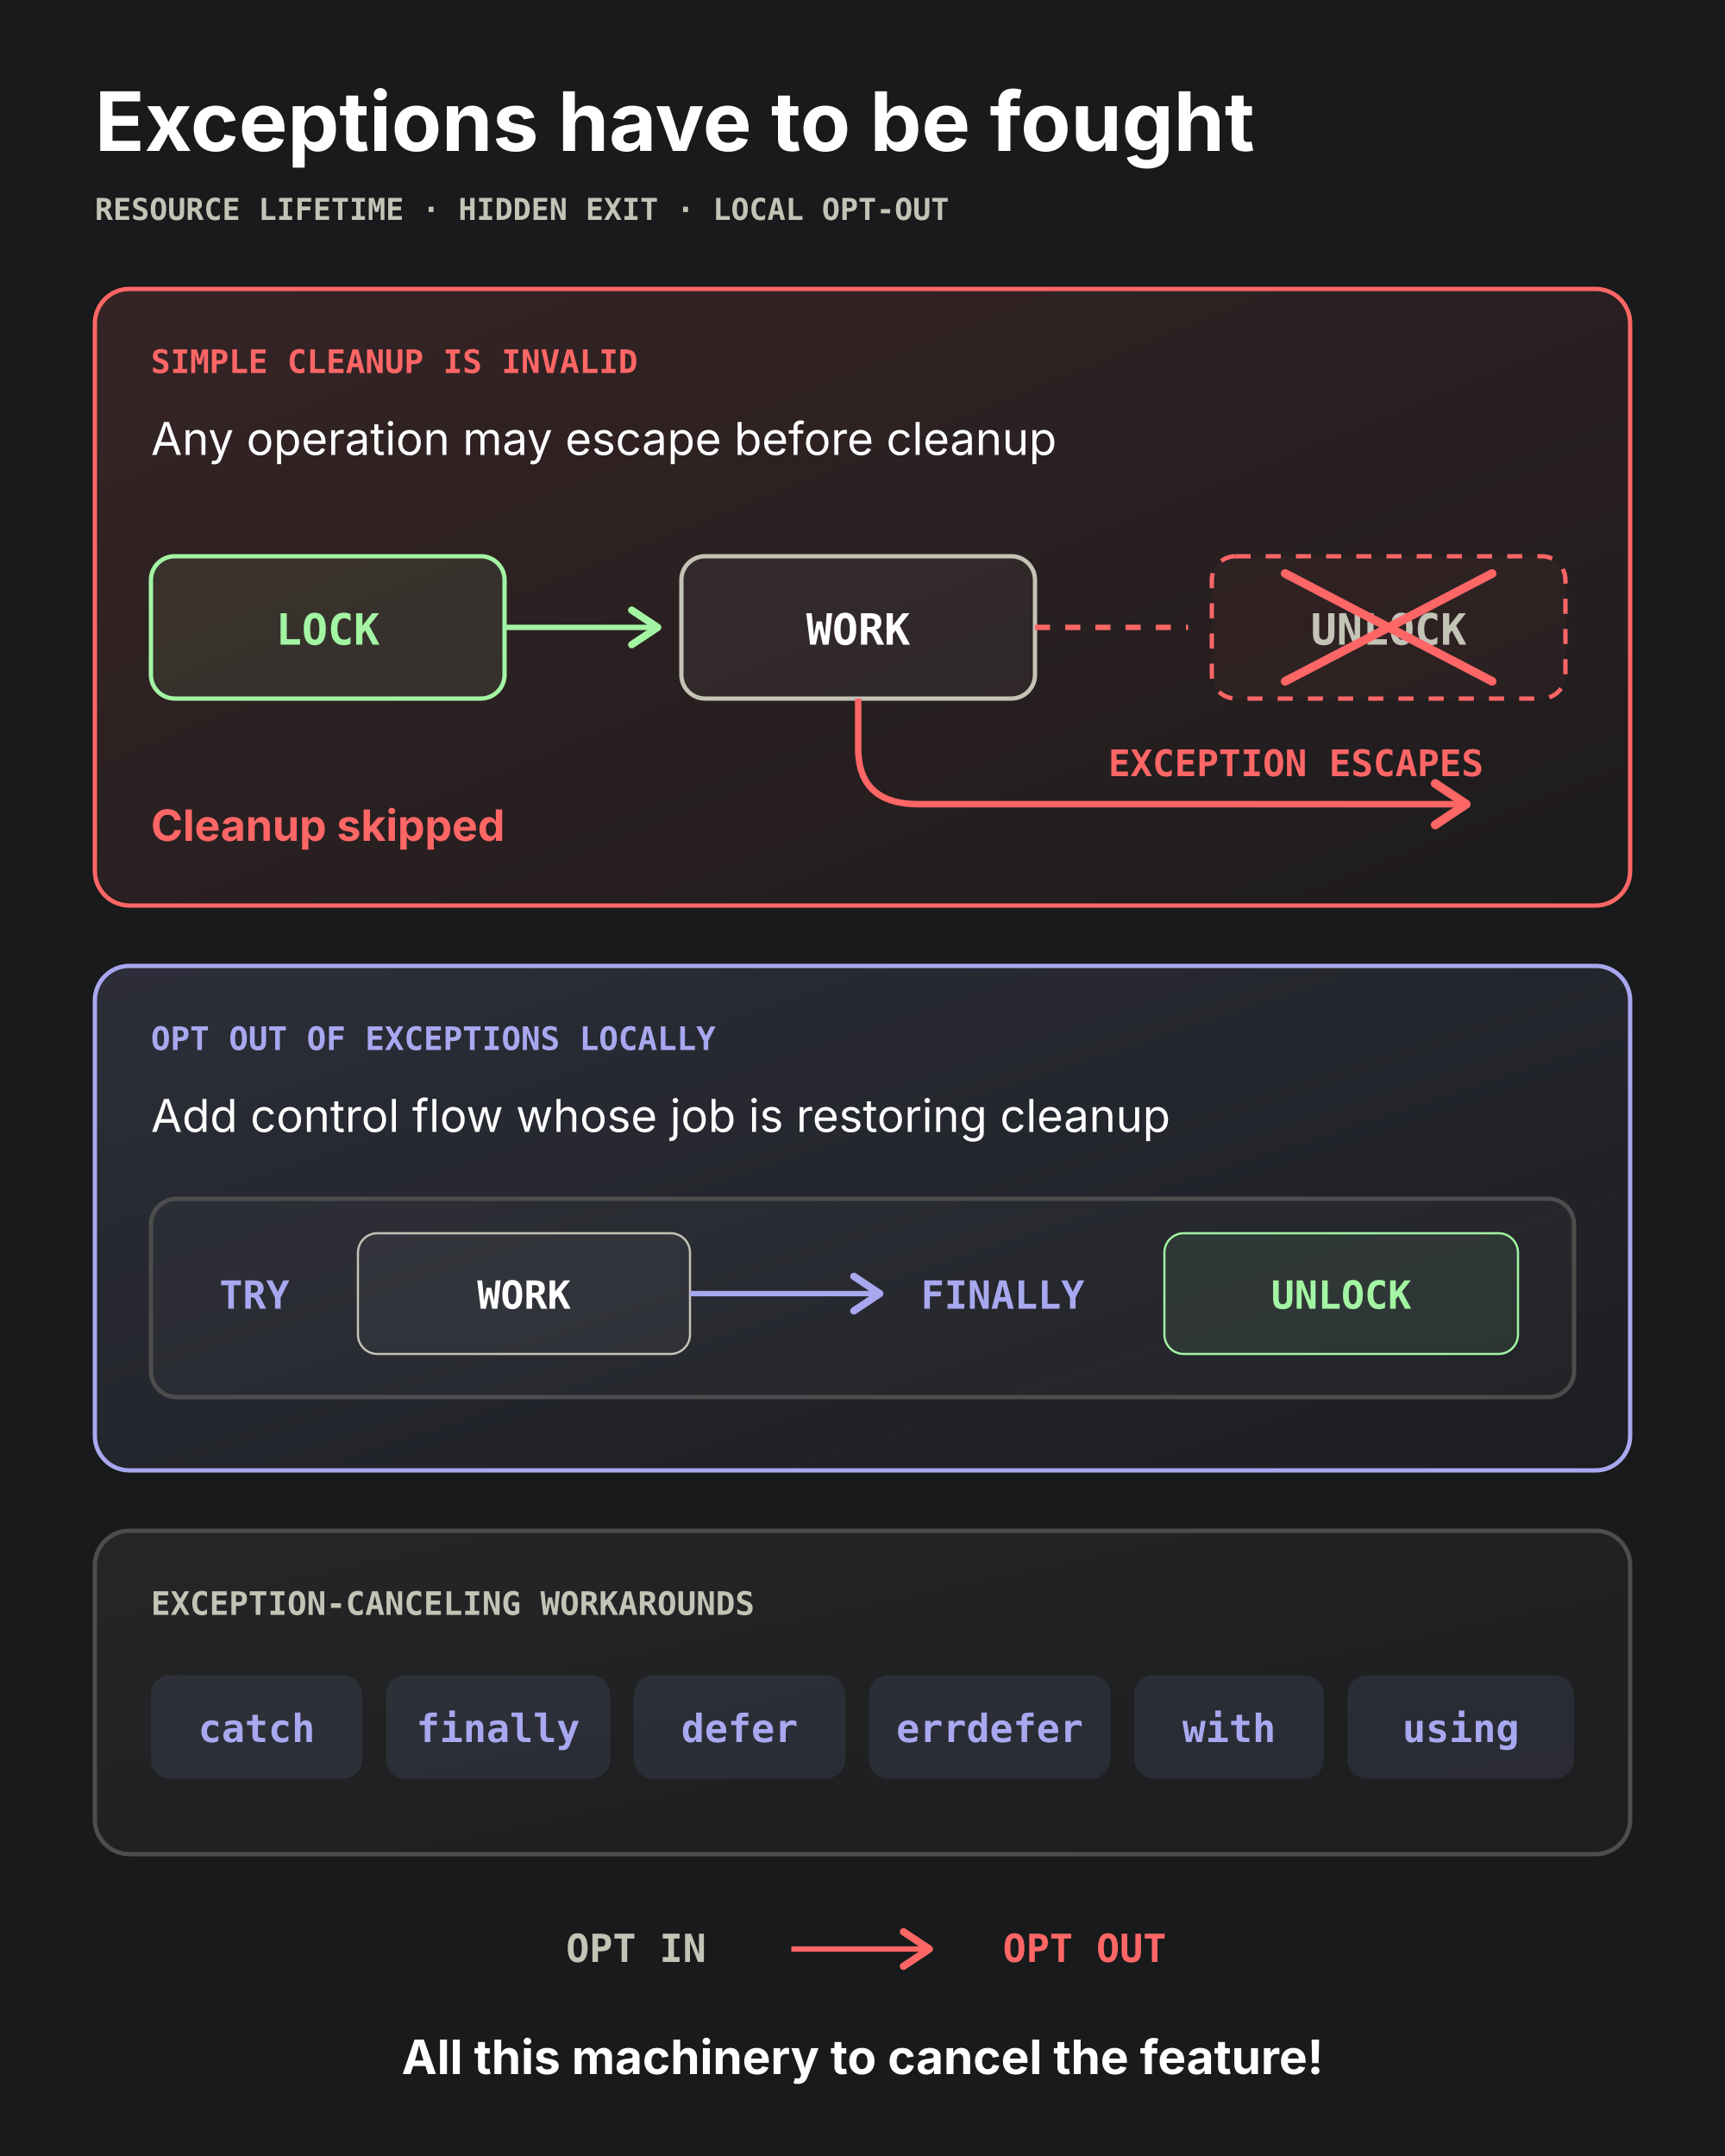
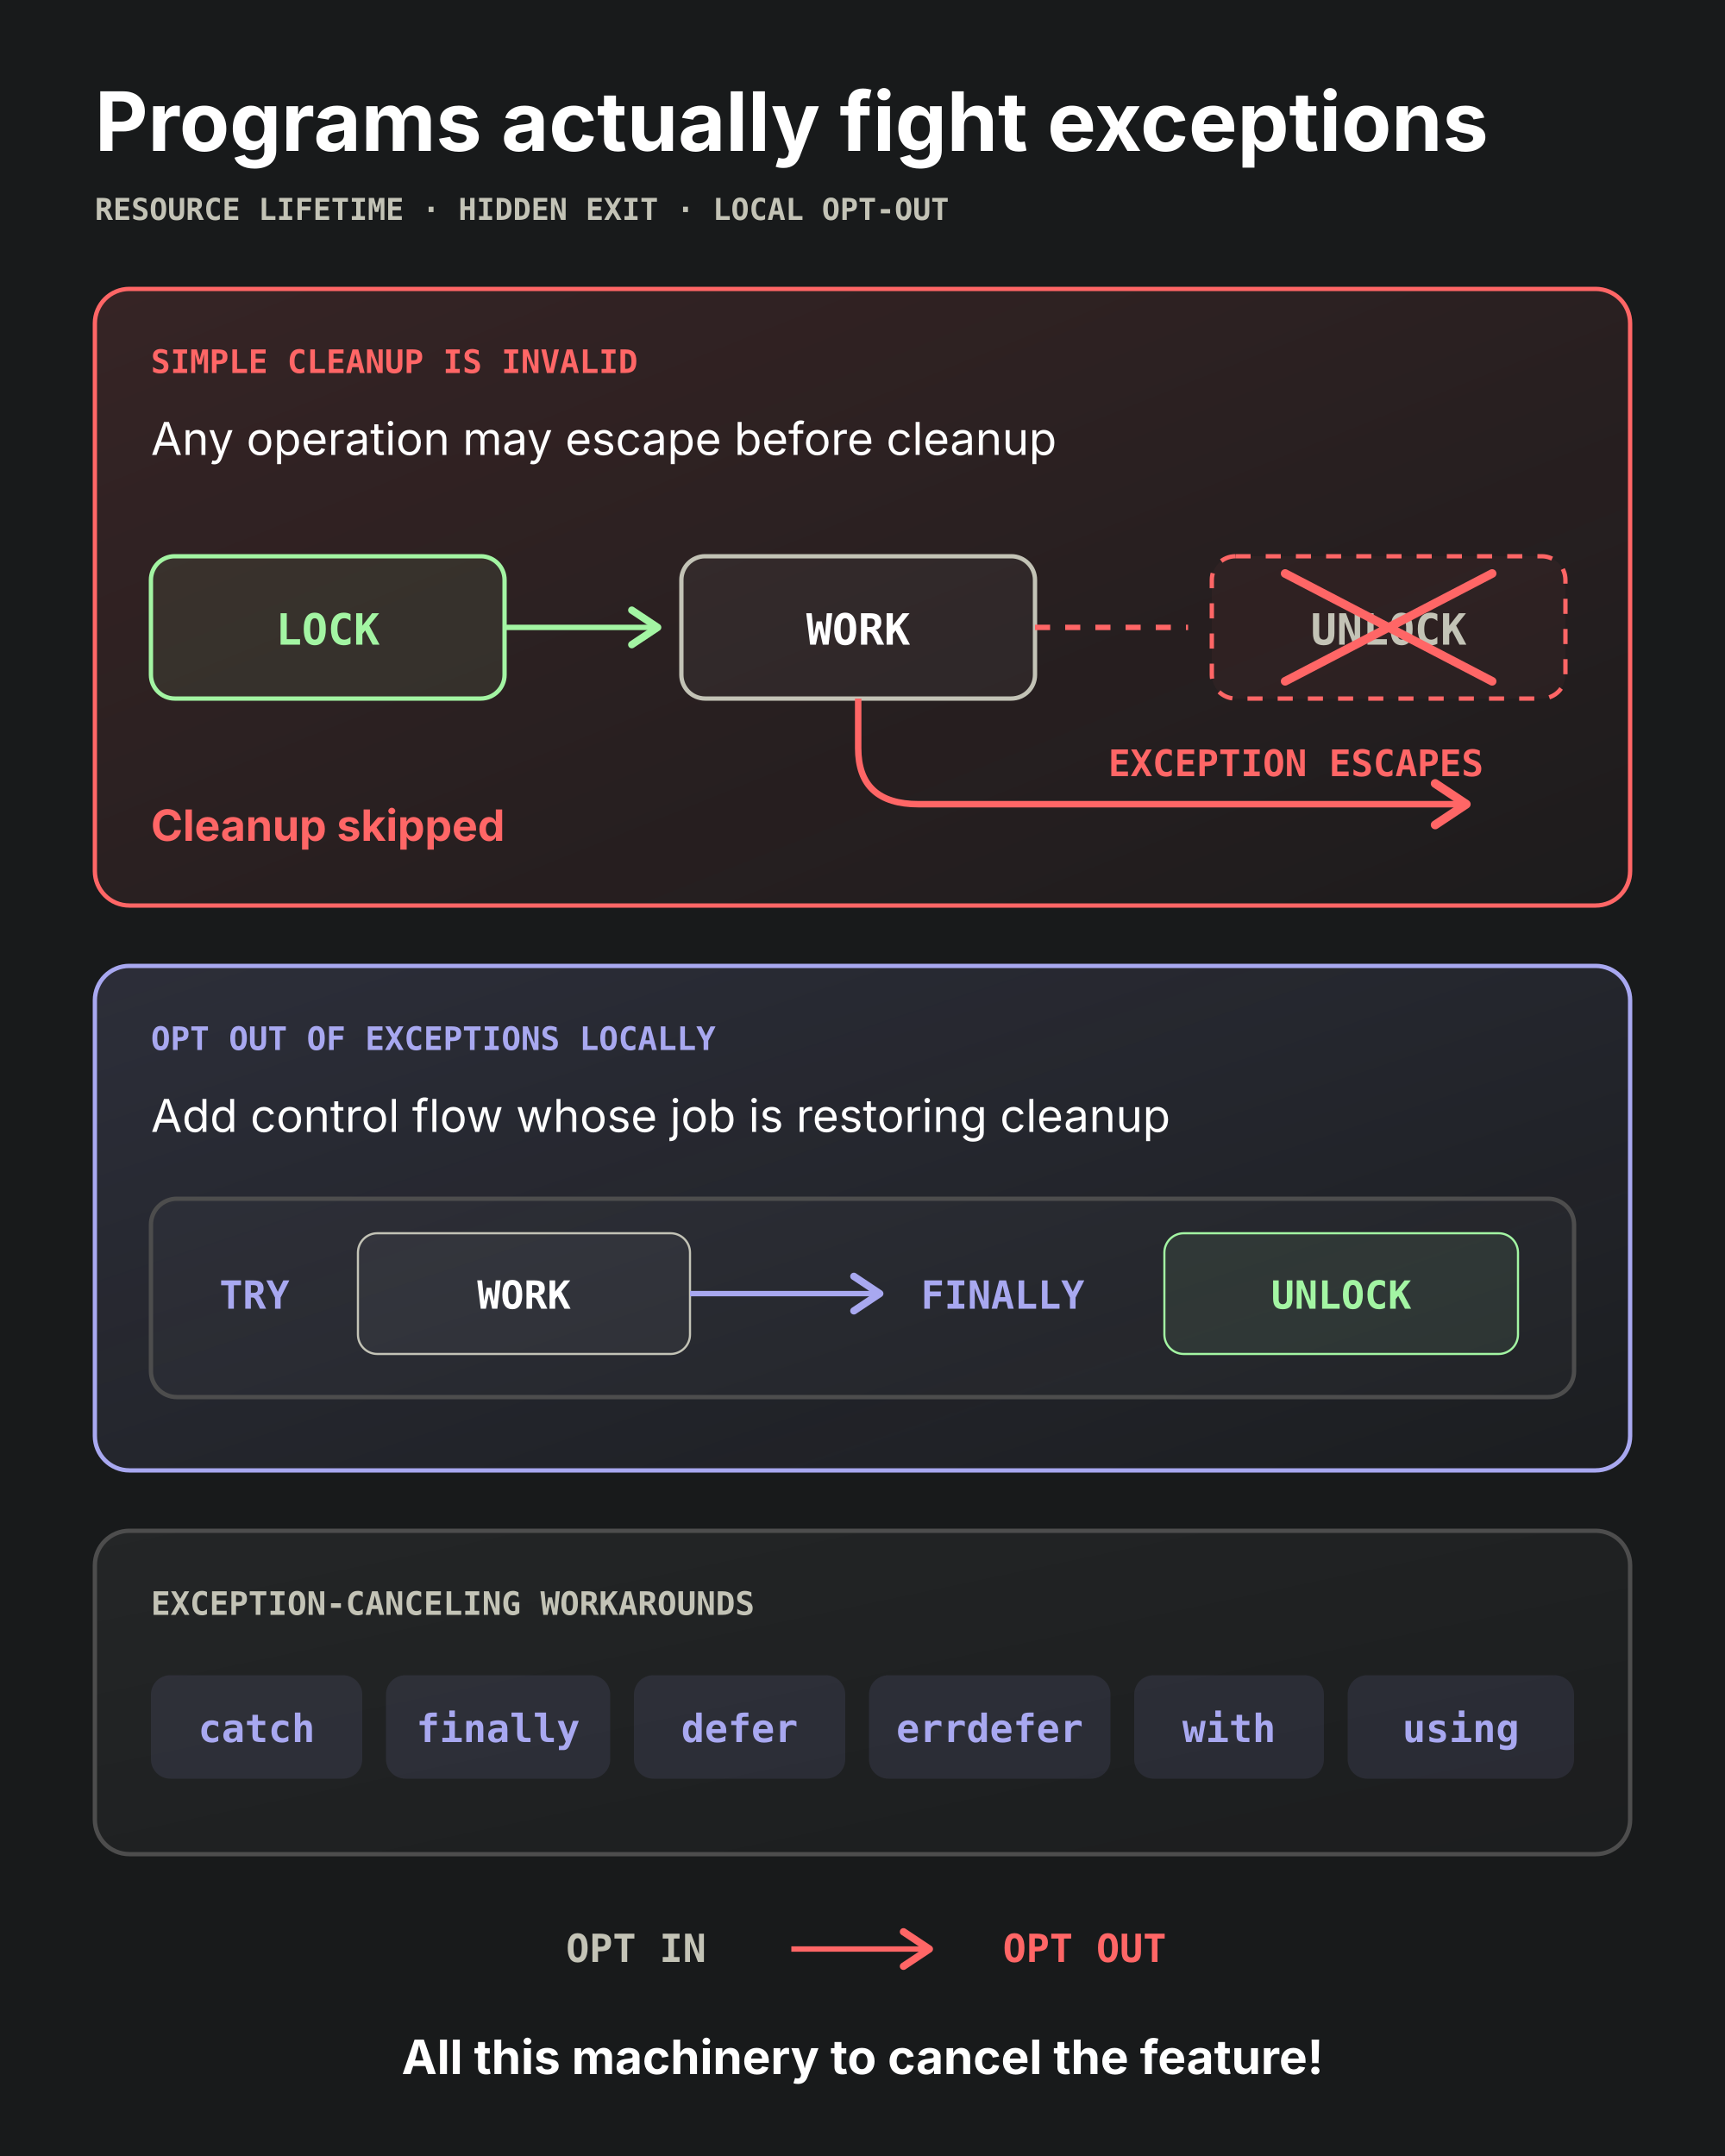
<svg xmlns="http://www.w3.org/2000/svg" width="100%" viewBox="0 0 800 1000" preserveAspectRatio="xMidYMid meet" role="img" style="background:#181A1B">
  <defs>
    <linearGradient id="panel-fill" x1="0" y1="0" x2="1" y2="1">
      <stop offset="0" stop-color="#FFFFFF" stop-opacity=".05" />
      <stop offset="1" stop-color="#FFFFFF" stop-opacity=".015" />
    </linearGradient>
    <linearGradient id="bad-fill" x1="0" y1="0" x2="1" y2="1">
      <stop offset="0" stop-color="#FF6666" stop-opacity=".13" />
      <stop offset="1" stop-color="#FF6666" stop-opacity=".022" />
    </linearGradient>
    <linearGradient id="modifier-fill" x1="0" y1="0" x2="1" y2="1">
      <stop offset="0" stop-color="#A8A8F0" stop-opacity=".14" />
      <stop offset="1" stop-color="#A8A8F0" stop-opacity=".025" />
    </linearGradient>
    <marker id="arrow-green" viewBox="0 0 10 10" refX="8" refY="5" markerWidth="8" markerHeight="8" orient="auto">
      <path d="M2 1L8 5L2 9" fill="none" stroke="#A3F5A3" stroke-width="1.7" stroke-linecap="round" stroke-linejoin="round" />
    </marker>
    <marker id="arrow-red" viewBox="0 0 10 10" refX="8" refY="5" markerWidth="8" markerHeight="8" orient="auto">
      <path d="M2 1L8 5L2 9" fill="none" stroke="#FF6666" stroke-width="1.7" stroke-linecap="round" stroke-linejoin="round" />
    </marker>
    <marker id="arrow-purple" viewBox="0 0 10 10" refX="8" refY="5" markerWidth="8" markerHeight="8" orient="auto">
      <path d="M2 1L8 5L2 9" fill="none" stroke="#A8A8F0" stroke-width="1.7" stroke-linecap="round" stroke-linejoin="round" />
    </marker>
  </defs>
  <rect width="800" height="1000" fill="#181A1B" />
-   <text x="44" y="70" fill="#FFFFFF" font-family="-apple-system, BlinkMacSystemFont, Segoe UI, sans-serif" font-size="38" font-weight="700">Exceptions have to be fought</text>
+   <text x="44" y="70" fill="#FFFFFF" font-family="-apple-system, BlinkMacSystemFont, Segoe UI, sans-serif" font-size="38" font-weight="700">Programs actually fight exceptions</text>
  <text x="44" y="102" fill="#C3C3B6" font-family="SFMono-Regular, 'SF Mono', Menlo, Monaco, Consolas, monospace" font-size="14" font-weight="700">RESOURCE LIFETIME · HIDDEN EXIT · LOCAL OPT-OUT</text>
  <rect x="44" y="134" width="712" height="286" rx="16" fill="url(#bad-fill)" stroke="#FF6666" stroke-width="2" />
  <text x="70" y="173" fill="#FF6666" font-family="SFMono-Regular, 'SF Mono', Menlo, Monaco, Consolas, monospace" font-size="15" font-weight="700">SIMPLE CLEANUP IS INVALID</text>
  <text x="70" y="211" fill="#FFFFFF" font-family="-apple-system, BlinkMacSystemFont, Segoe UI, sans-serif" font-size="21">Any operation may escape before cleanup</text>
  <g font-family="SFMono-Regular, 'SF Mono', Menlo, Monaco, Consolas, monospace" font-size="20" font-weight="700" text-anchor="middle">
    <rect x="70" y="258" width="164" height="66" rx="11" fill="#A3F5A3" fill-opacity=".08" stroke="#A3F5A3" stroke-width="2" />
    <text x="152" y="299" fill="#A3F5A3">LOCK</text>
    <path d="M234 291H305" fill="none" stroke="#A3F5A3" stroke-width="2.5" marker-end="url(#arrow-green)" />
    <rect x="316" y="258" width="164" height="66" rx="11" fill="#FFFFFF" fill-opacity=".04" stroke="#C3C3B6" stroke-width="2" />
    <text x="398" y="299" fill="#FFFFFF">WORK</text>
    <path d="M480 291H551" fill="none" stroke="#FF6666" stroke-width="2.5" stroke-dasharray="7 7" />
    <rect x="562" y="258" width="164" height="66" rx="11" fill="#FF6666" fill-opacity=".04" stroke="#FF6666" stroke-width="2" stroke-dasharray="7 7" />
    <text x="644" y="299" fill="#C3C3B6">UNLOCK</text>
  </g>
  <path d="M398 324V347Q398 373 426 373H680" fill="none" stroke="#FF6666" stroke-width="3" marker-end="url(#arrow-red)" />
  <text x="514" y="360" fill="#FF6666" font-family="SFMono-Regular, 'SF Mono', Menlo, Monaco, Consolas, monospace" font-size="17" font-weight="700">EXCEPTION ESCAPES</text>
  <path d="M596 266L692 316M692 266L596 316" stroke="#FF6666" stroke-width="4" stroke-linecap="round" />
  <text x="70" y="390" fill="#FF6666" font-family="-apple-system, BlinkMacSystemFont, Segoe UI, sans-serif" font-size="20" font-weight="700">Cleanup skipped</text>
  <rect x="44" y="448" width="712" height="234" rx="16" fill="url(#modifier-fill)" stroke="#A8A8F0" stroke-width="2" />
  <text x="70" y="487" fill="#A8A8F0" font-family="SFMono-Regular, 'SF Mono', Menlo, Monaco, Consolas, monospace" font-size="15" font-weight="700">OPT OUT OF EXCEPTIONS LOCALLY</text>
  <text x="70" y="525" fill="#FFFFFF" font-family="-apple-system, BlinkMacSystemFont, Segoe UI, sans-serif" font-size="21">Add control flow whose job is restoring cleanup</text>
  <rect x="70" y="556" width="660" height="92" rx="12" fill="#FFFFFF" fill-opacity=".025" stroke="#4D4D4D" stroke-width="2" />
  <g font-family="SFMono-Regular, 'SF Mono', Menlo, Monaco, Consolas, monospace" font-size="18" font-weight="700" text-anchor="middle">
    <text x="118" y="607" fill="#A8A8F0">TRY</text>
    <rect x="166" y="572" width="154" height="56" rx="9" fill="#FFFFFF" fill-opacity=".04" stroke="#C3C3B6" />
    <text x="243" y="607" fill="#FFFFFF">WORK</text>
    <path d="M320 600H408" fill="none" stroke="#A8A8F0" stroke-width="2.5" marker-end="url(#arrow-purple)" />
    <text x="465" y="607" fill="#A8A8F0">FINALLY</text>
    <rect x="540" y="572" width="164" height="56" rx="9" fill="#A3F5A3" fill-opacity=".08" stroke="#A3F5A3" />
    <text x="622" y="607" fill="#A3F5A3">UNLOCK</text>
  </g>
  <rect x="44" y="710" width="712" height="150" rx="16" fill="url(#panel-fill)" stroke="#4D4D4D" stroke-width="2" />
  <text x="70" y="749" fill="#C3C3B6" font-family="SFMono-Regular, 'SF Mono', Menlo, Monaco, Consolas, monospace" font-size="15" font-weight="700">EXCEPTION-CANCELING WORKAROUNDS</text>
  <g font-family="SFMono-Regular, 'SF Mono', Menlo, Monaco, Consolas, monospace" font-size="18" font-weight="700" text-anchor="middle">
    <rect x="70" y="777" width="98" height="48" rx="9" fill="#A8A8F0" fill-opacity=".10" />
    <text x="119" y="808" fill="#A8A8F0">catch</text>
    <rect x="179" y="777" width="104" height="48" rx="9" fill="#A8A8F0" fill-opacity=".10" />
    <text x="231" y="808" fill="#A8A8F0">finally</text>
    <rect x="294" y="777" width="98" height="48" rx="9" fill="#A8A8F0" fill-opacity=".10" />
    <text x="343" y="808" fill="#A8A8F0">defer</text>
    <rect x="403" y="777" width="112" height="48" rx="9" fill="#A8A8F0" fill-opacity=".10" />
    <text x="459" y="808" fill="#A8A8F0">errdefer</text>
    <rect x="526" y="777" width="88" height="48" rx="9" fill="#A8A8F0" fill-opacity=".10" />
    <text x="570" y="808" fill="#A8A8F0">with</text>
    <rect x="625" y="777" width="105" height="48" rx="9" fill="#A8A8F0" fill-opacity=".10" />
    <text x="677.5" y="808" fill="#A8A8F0">using</text>
  </g>
  <text x="295" y="910" fill="#C3C3B6" text-anchor="middle" font-family="SFMono-Regular, 'SF Mono', Menlo, Monaco, Consolas, monospace" font-size="18" font-weight="700">OPT IN</text>
  <path d="M367 904H431" fill="none" stroke="#FF6666" stroke-width="2.5" marker-end="url(#arrow-red)" />
  <text x="503" y="910" fill="#FF6666" text-anchor="middle" font-family="SFMono-Regular, 'SF Mono', Menlo, Monaco, Consolas, monospace" font-size="18" font-weight="700">OPT OUT</text>
  <text x="400" y="962" fill="#FFFFFF" text-anchor="middle" font-family="-apple-system, BlinkMacSystemFont, Segoe UI, sans-serif" font-size="22" font-weight="700">All this machinery to cancel the feature!</text>
</svg>
